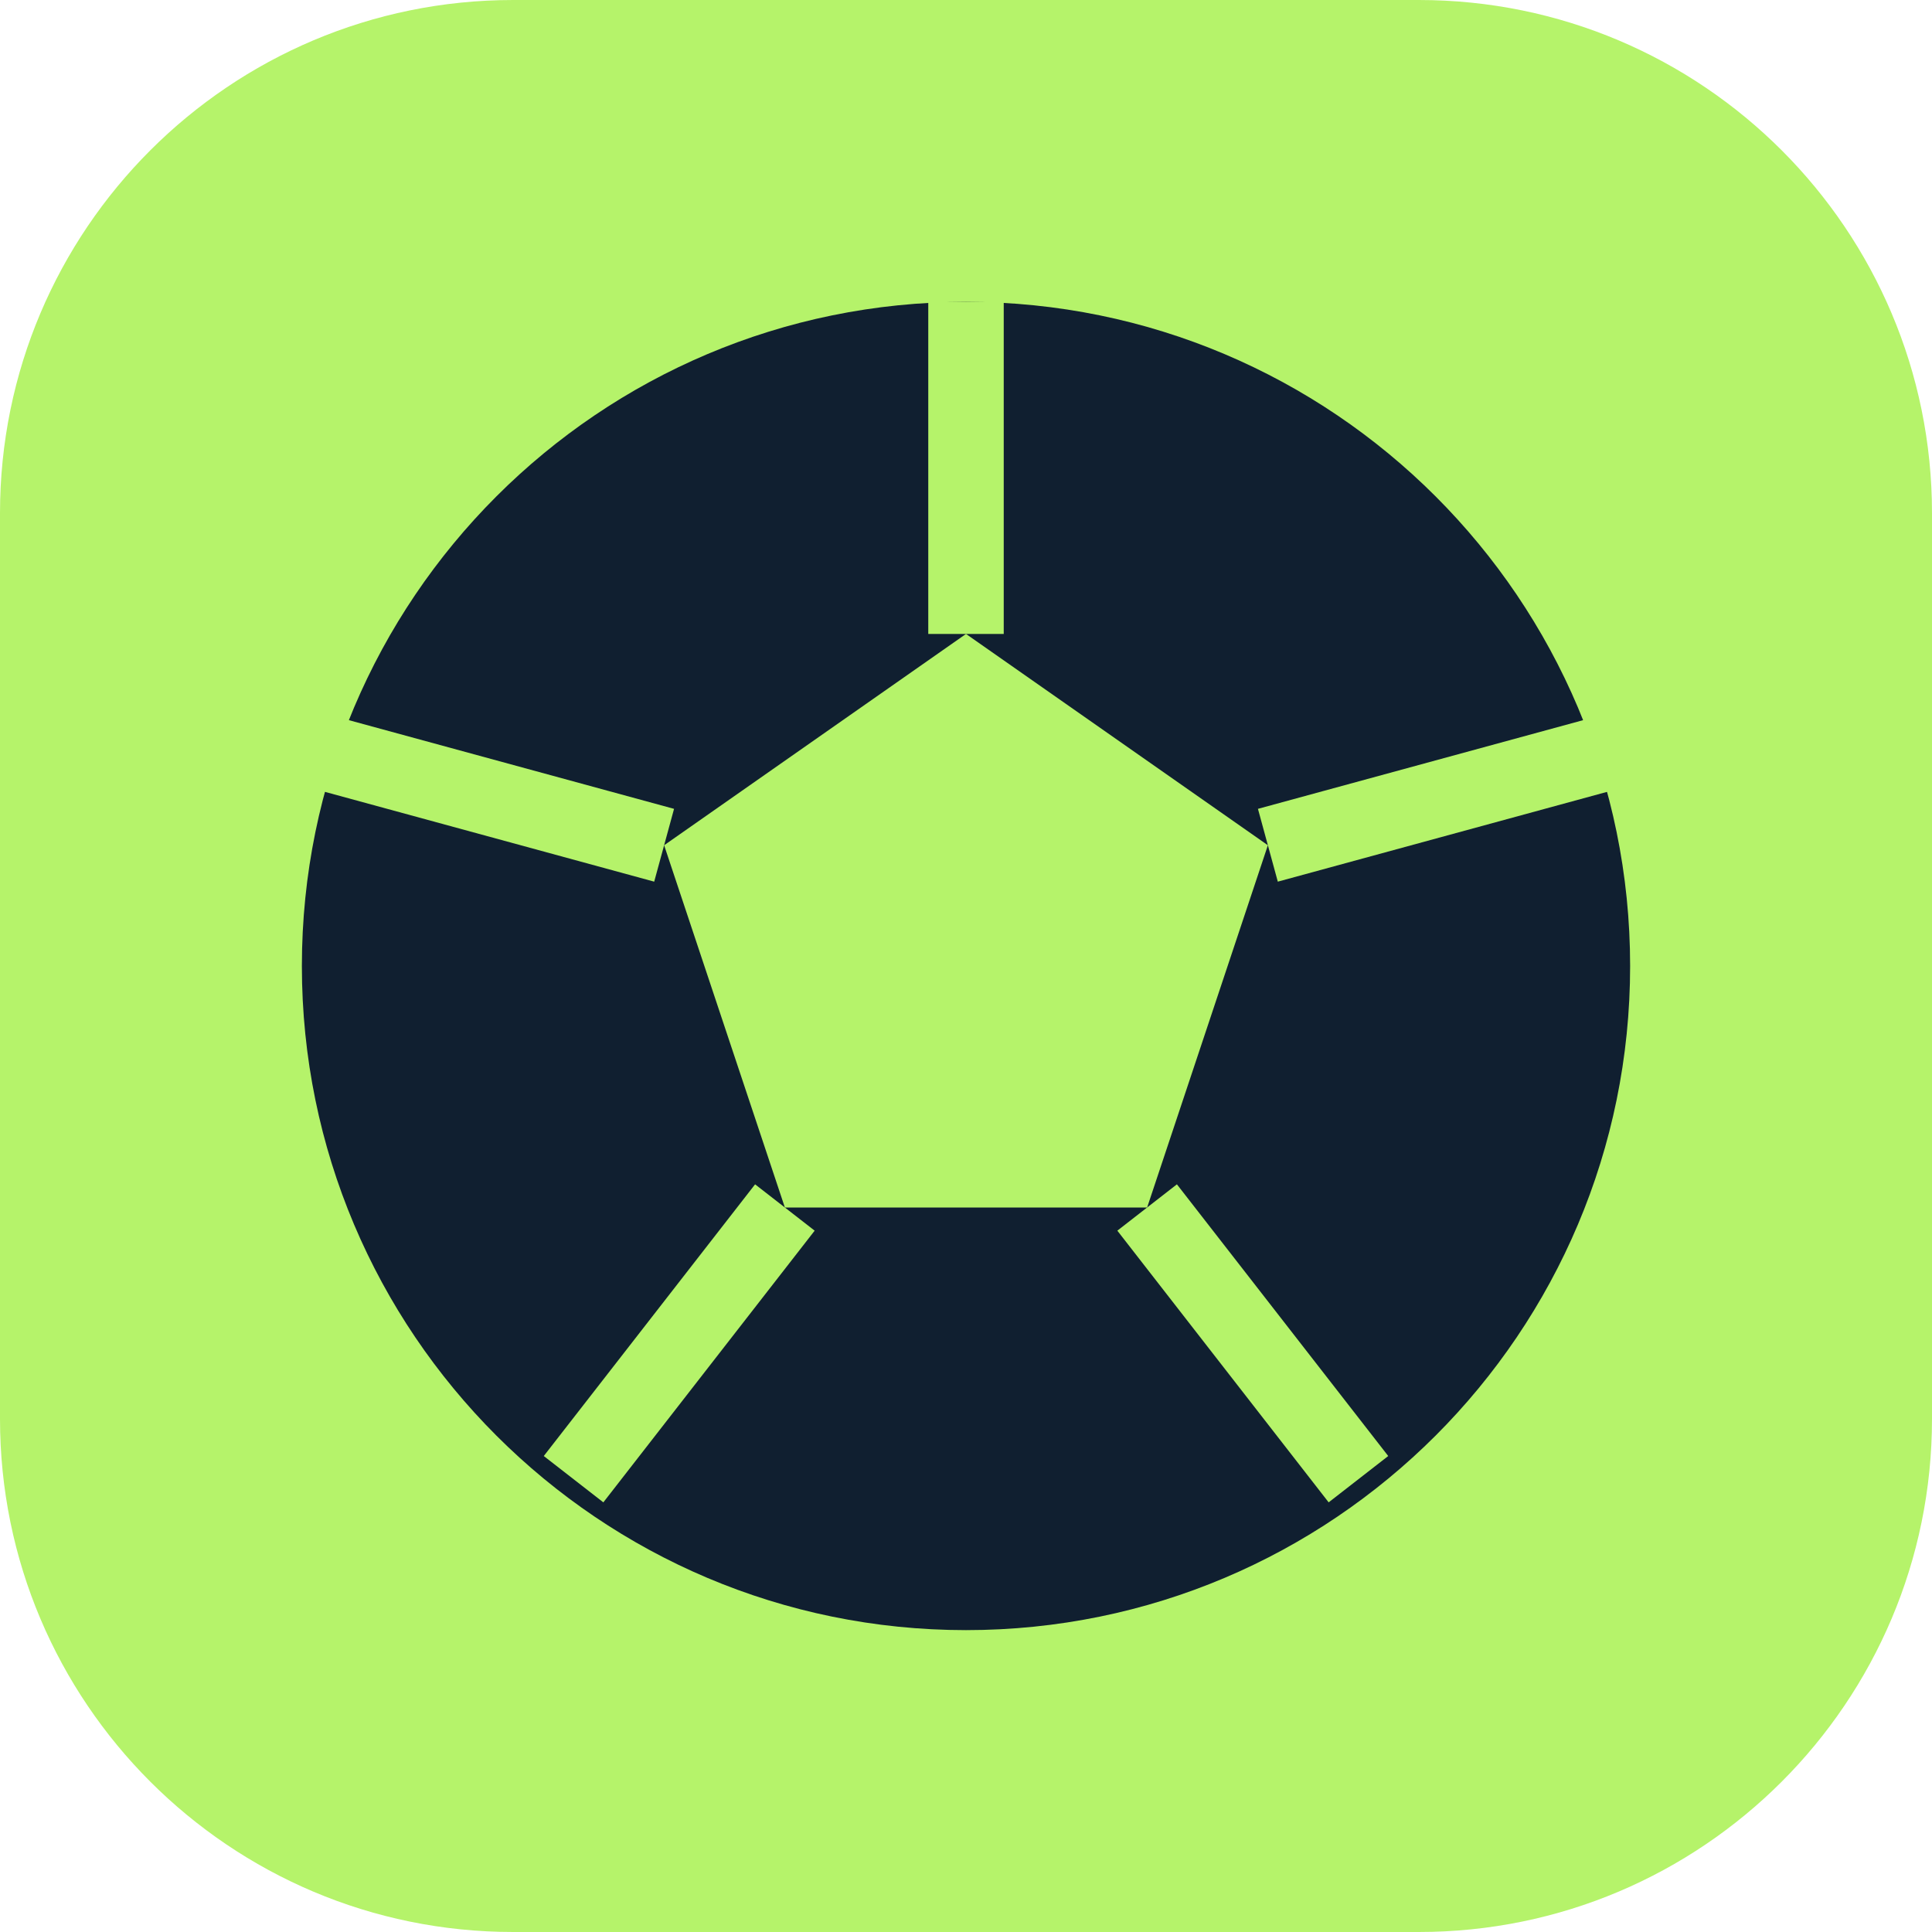
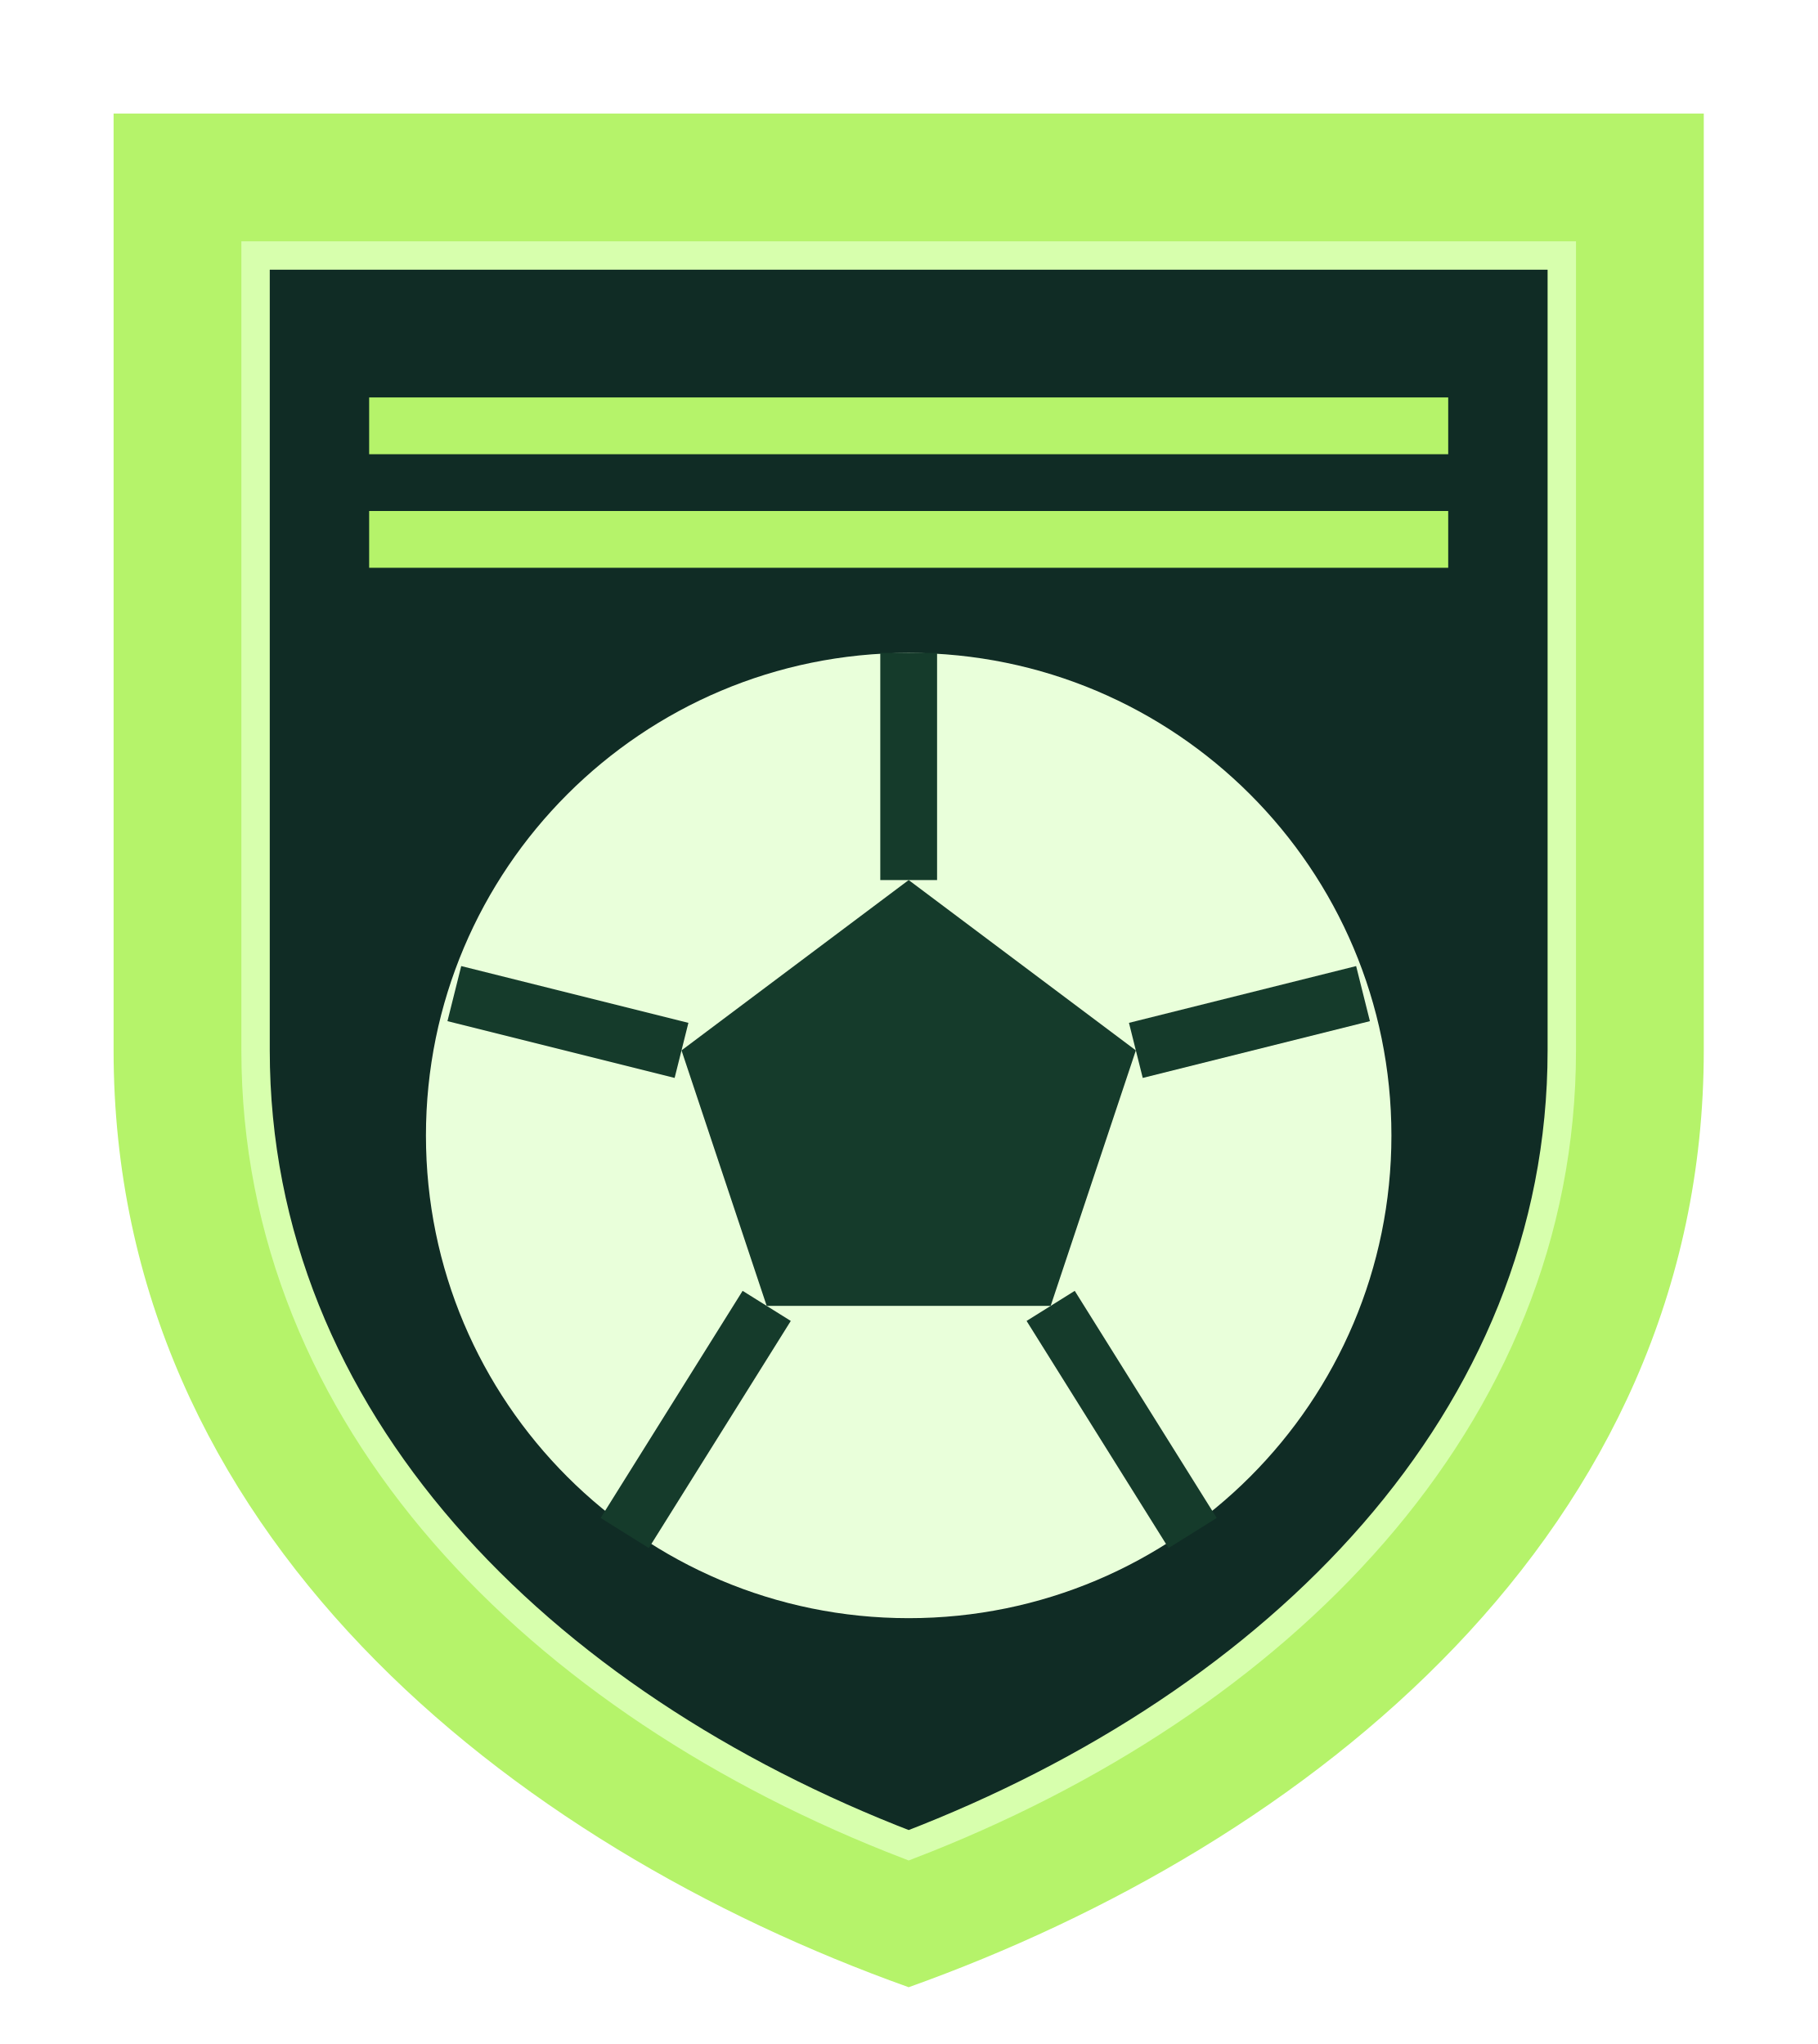
- <svg xmlns="http://www.w3.org/2000/svg" viewBox="0 0 64 64">
-   <rect width="64" height="64" rx="17" fill="#b5f36a" />
-   <circle cx="32" cy="32" r="22" fill="#101f30" />
-   <path d="M32 21L42 28L38 40H26L22 28Z" fill="#b5f36a" />
-   <path d="M32 10V21M53 25L42 28M45 49L38 40M19 49L26 40M11 25L22 28" fill="none" stroke="#b5f36a" stroke-width="2.5" />
+ <svg xmlns="http://www.w3.org/2000/svg" viewBox="0 0 64 72">
+   <path d="M4 4h56v33C60 54 46 65 32 70 18 65 4 54 4 37Z" fill="#b5f36a" />
+   <path d="M9 9h46v28c0 13-10 23-23 28C19 60 9 50 9 37Z" fill="#102c25" stroke="#d7ffad" stroke-width="1" />
+   <path d="M13 15h38M13 19h38" stroke="#b5f36a" stroke-width="2" />
+   <circle cx="32" cy="40" r="17" fill="#e9ffda" />
+   <path d="m32 31 8 6-3 9H27l-3-9Z" fill="#153b2b" />
+   <path d="M32 23v8M48 35l-8 2M42 54l-5-8M22 54l5-8M16 35l8 2" fill="none" stroke="#153b2b" stroke-width="2" />
</svg>
